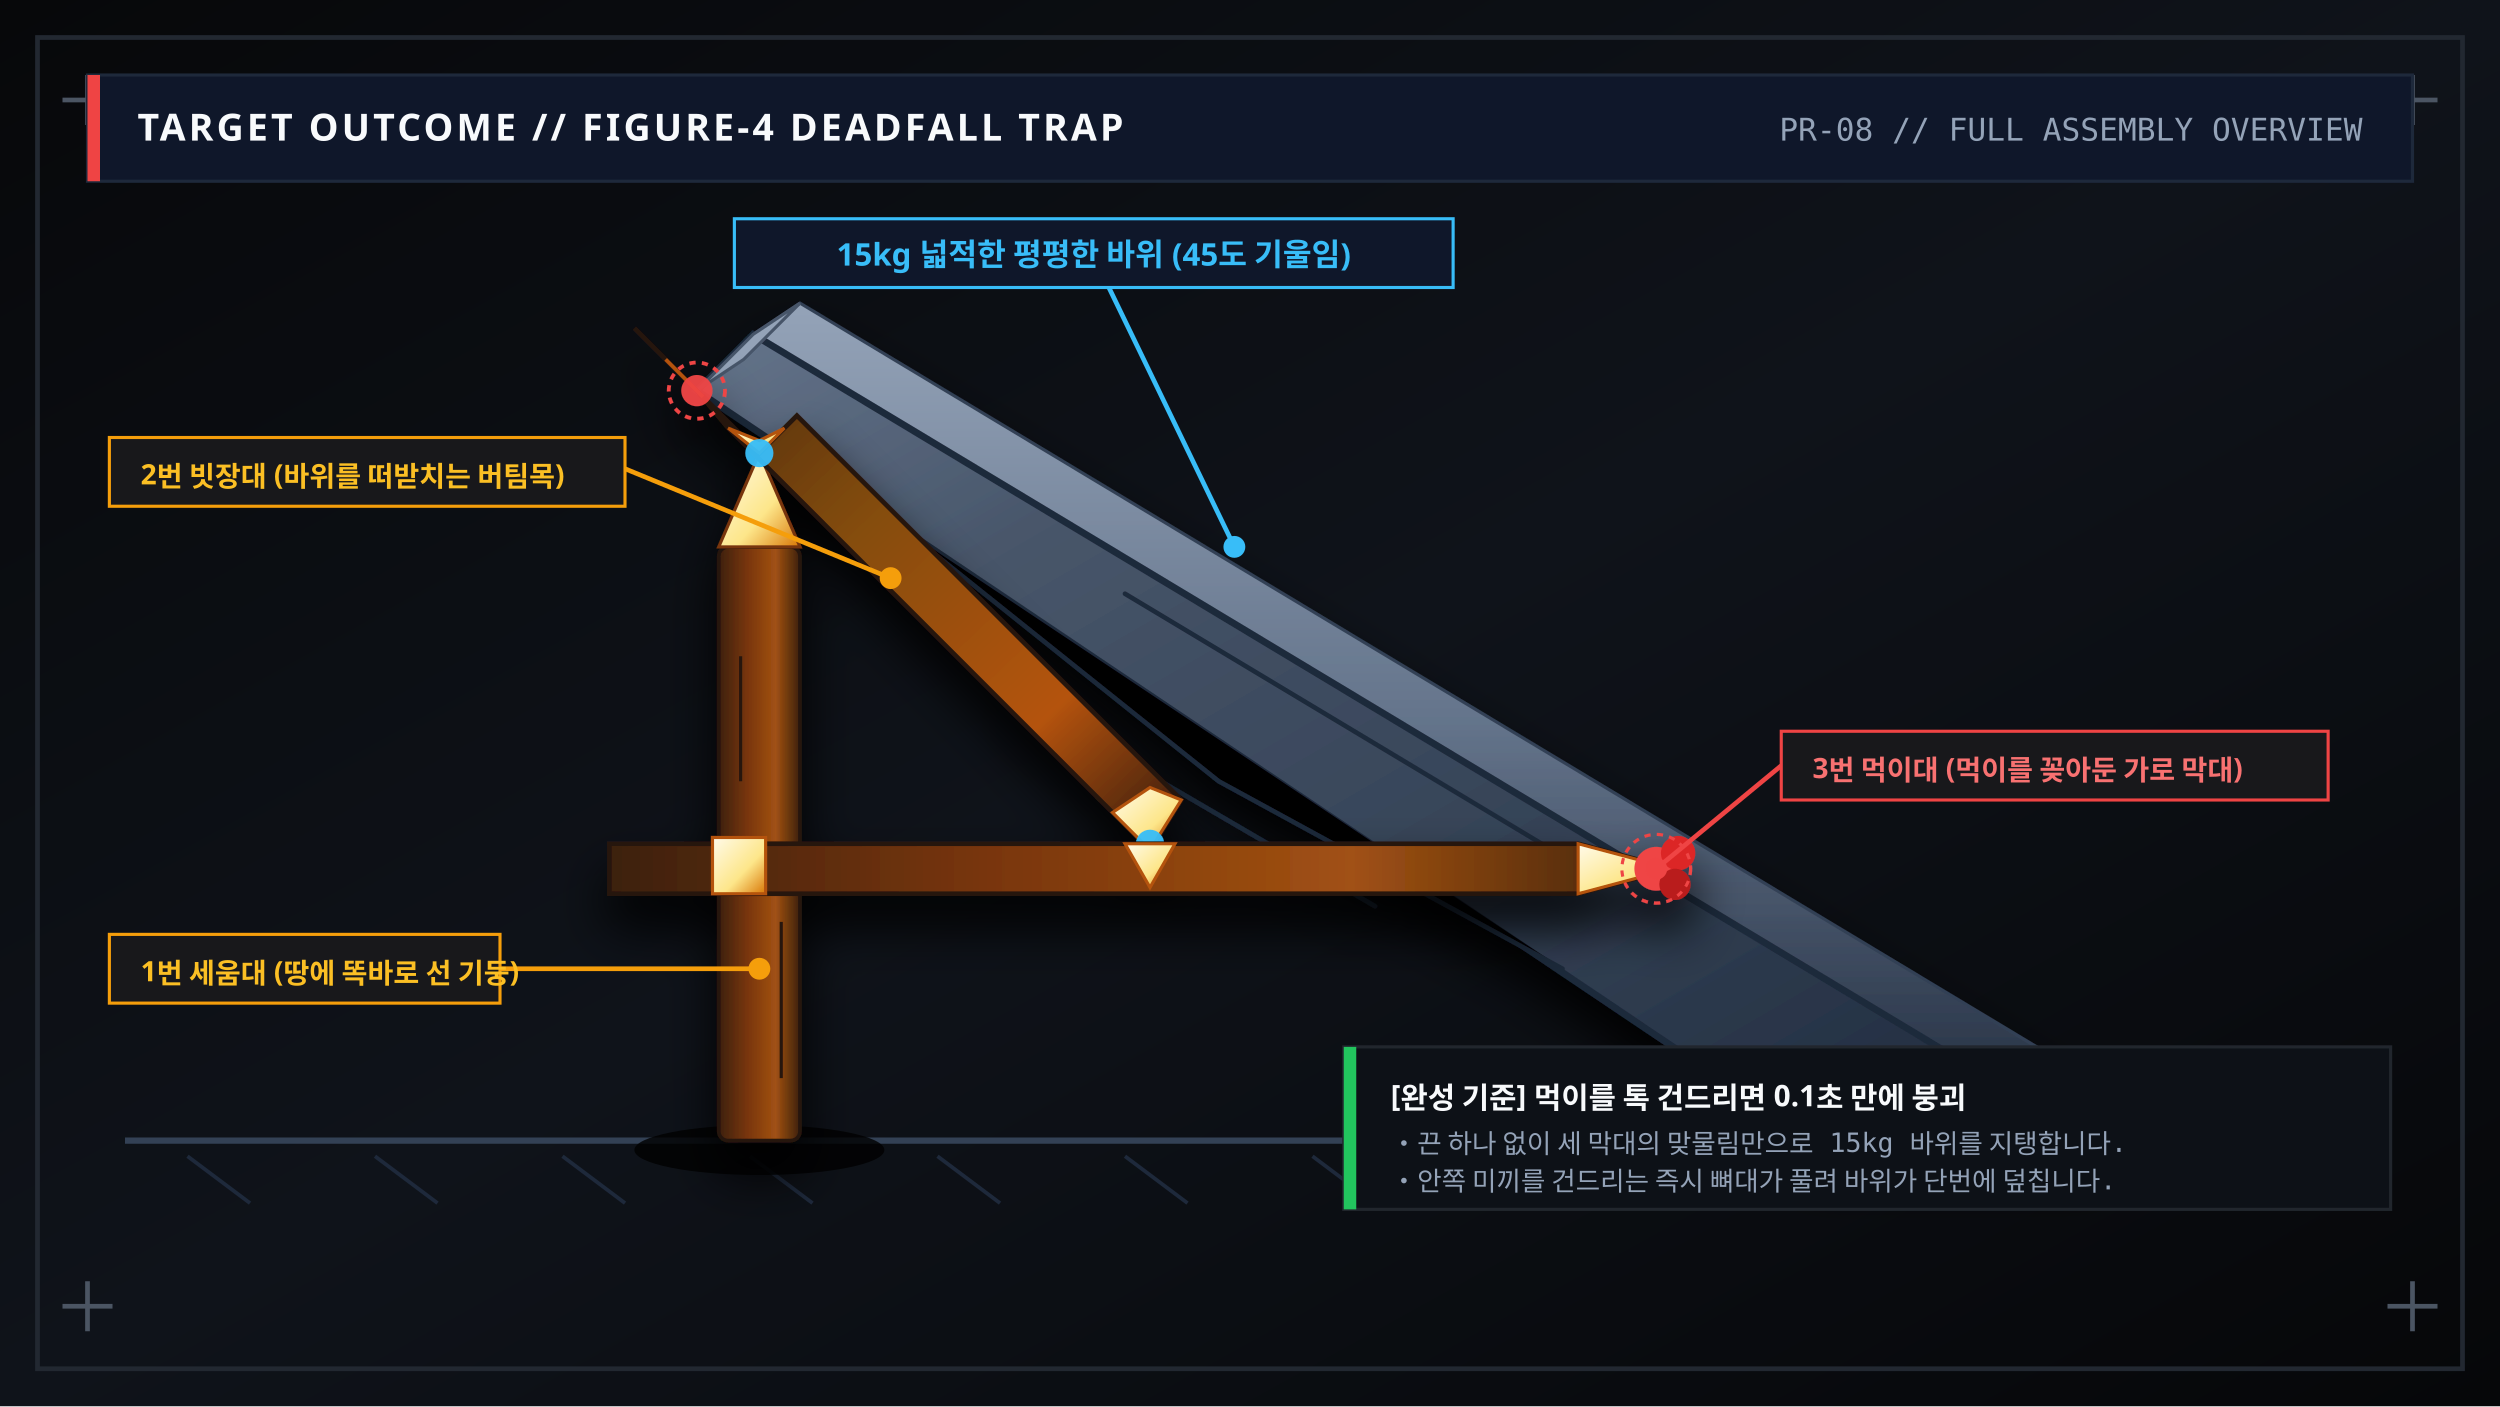
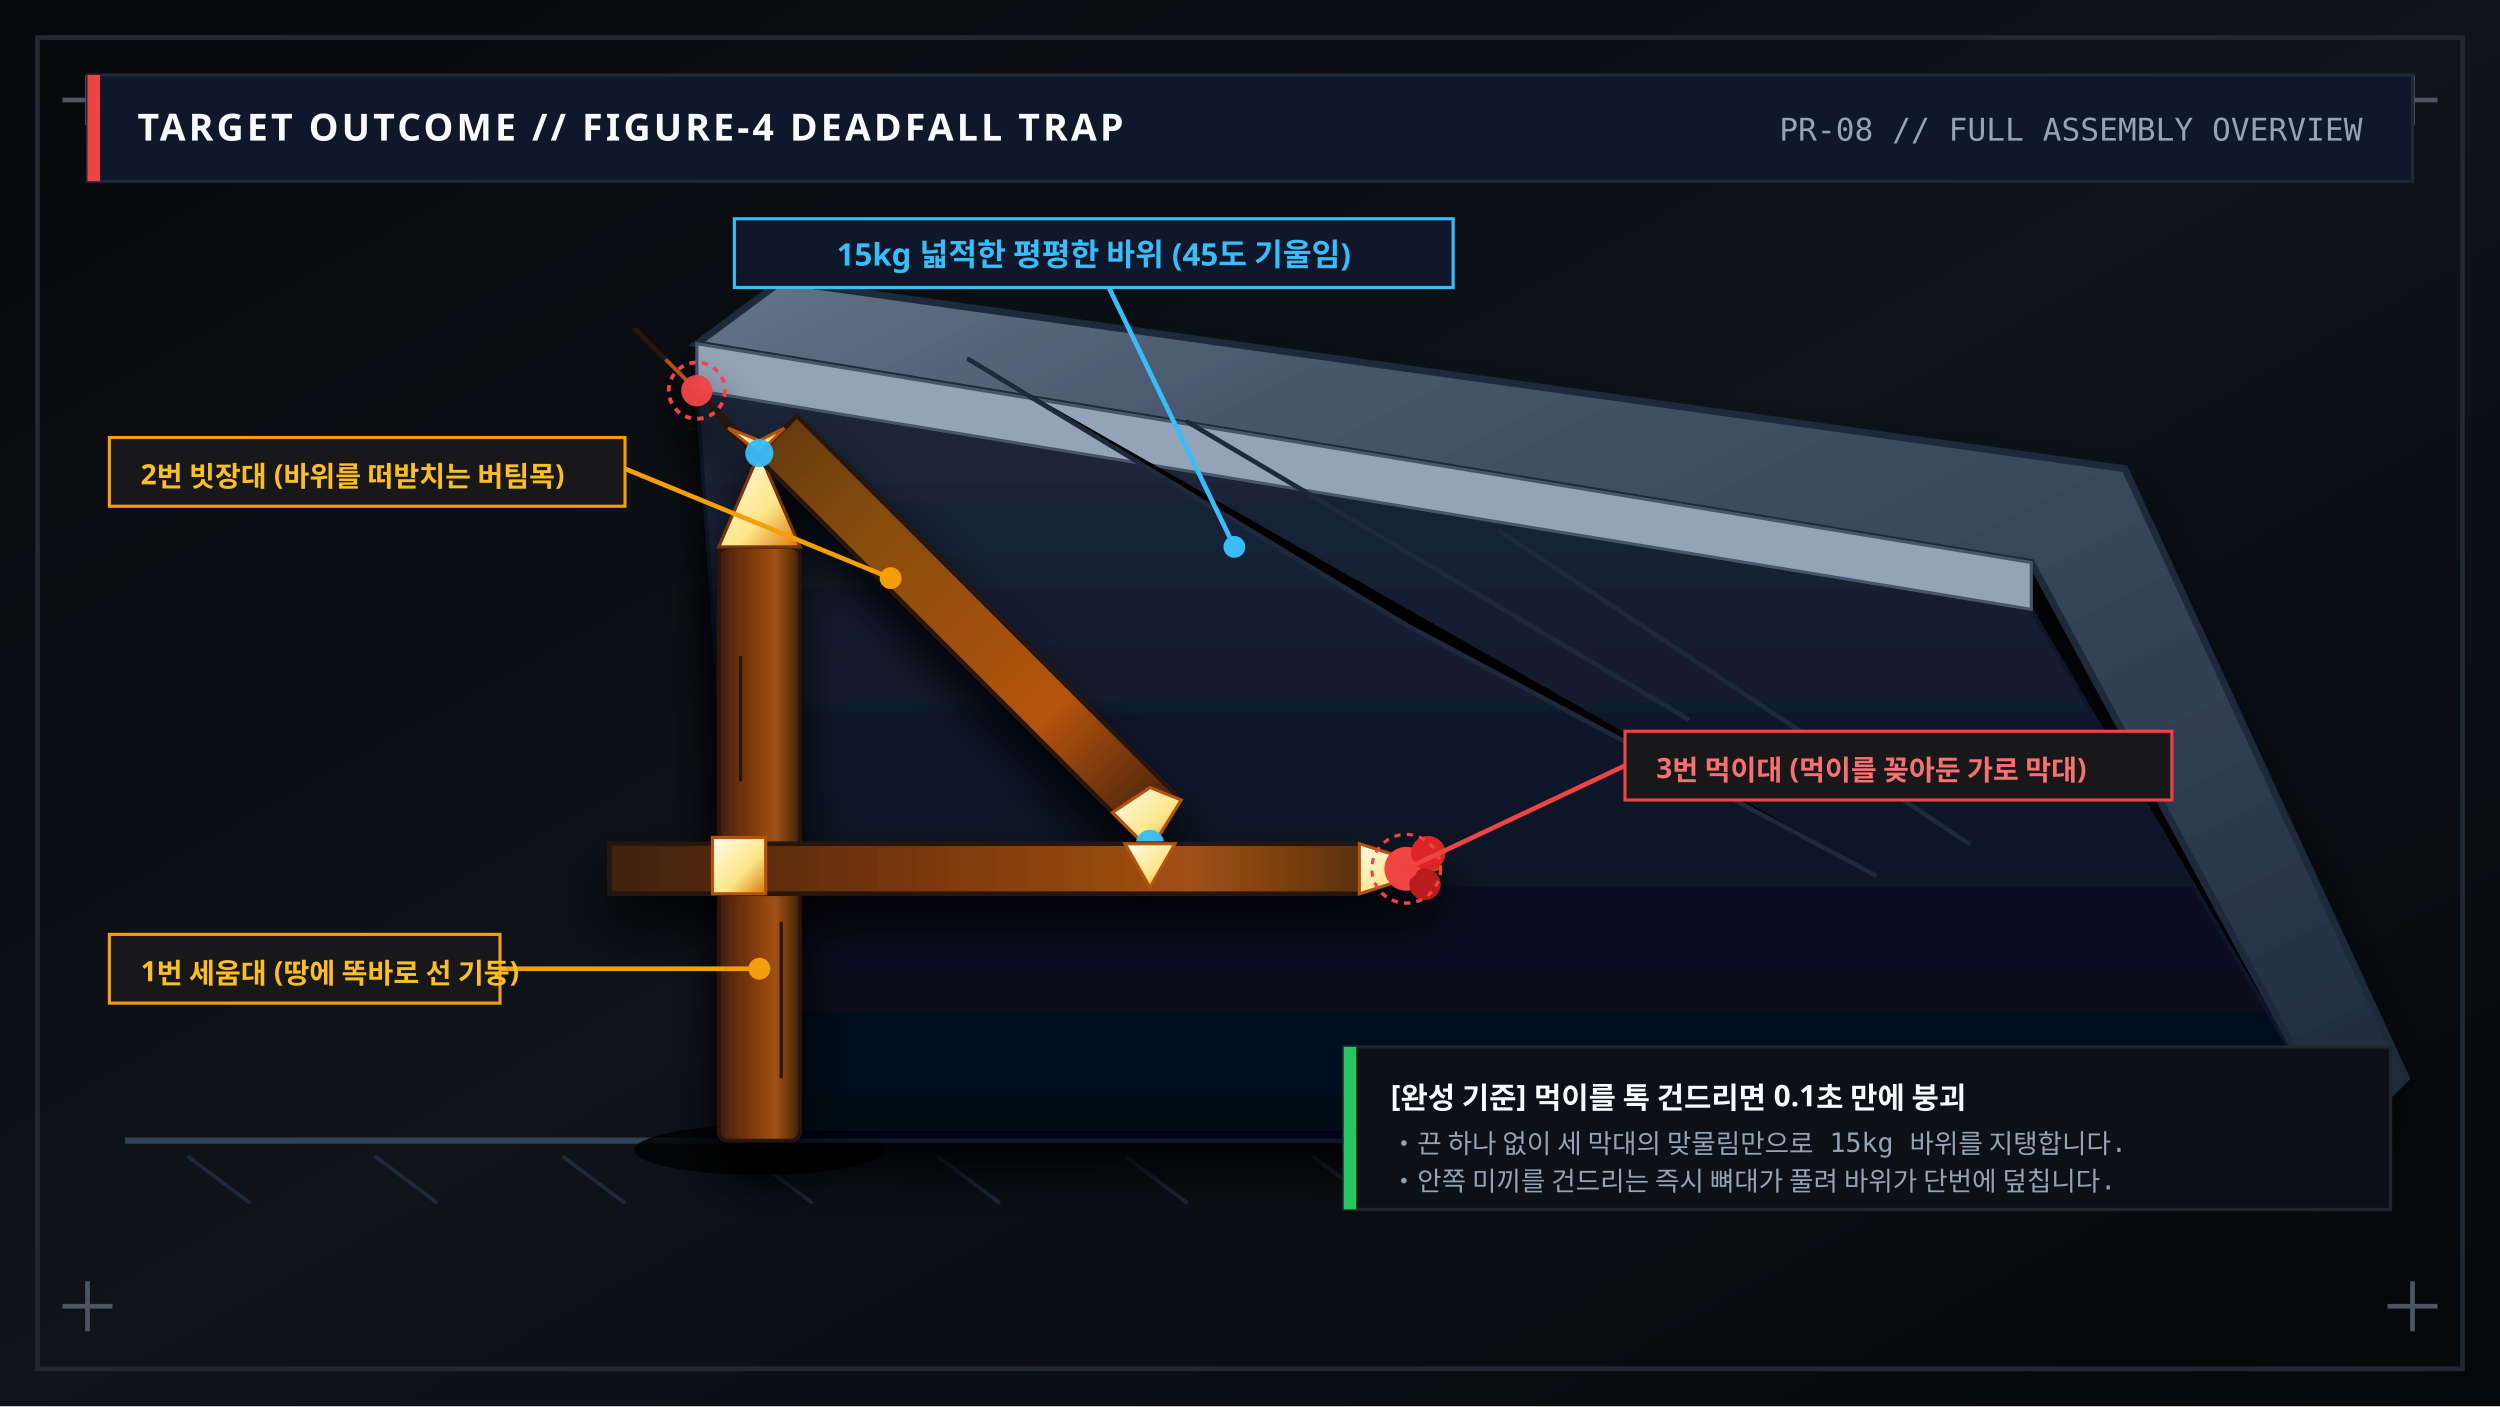
<svg xmlns="http://www.w3.org/2000/svg" viewBox="0 0 800 450" class="w-full h-auto">
  <defs>
    <linearGradient id="bgOut" x1="0%" y1="0%" x2="100%" y2="100%">
      <stop offset="0%" stop-color="#07080a" />
      <stop offset="50%" stop-color="#0f131a" />
      <stop offset="100%" stop-color="#060709" />
    </linearGradient>
    <linearGradient id="rockOut" x1="0%" y1="0%" x2="100%" y2="100%">
      <stop offset="0%" stop-color="#64748b" />
      <stop offset="25%" stop-color="#475569" />
      <stop offset="65%" stop-color="#334155" />
      <stop offset="100%" stop-color="#1e293b" />
    </linearGradient>
    <linearGradient id="rockRimOut" x1="0%" y1="0%" x2="0%" y2="100%">
      <stop offset="0%" stop-color="#94a3b8" />
      <stop offset="50%" stop-color="#64748b" />
      <stop offset="100%" stop-color="#1e293b" />
+     </linearGradient>
+     <linearGradient id="rockUnderOut" x1="0%" y1="0%" x2="0%" y2="100%">
+       <stop offset="0%" stop-color="#1e293b" />
+       <stop offset="50%" stop-color="#0f172a" />
+       <stop offset="100%" stop-color="#020617" />
    </linearGradient>
    <linearGradient id="stick3D" x1="0%" y1="0%" x2="100%" y2="0%">
      <stop offset="0%" stop-color="#3d210f" />
      <stop offset="35%" stop-color="#78350f" />
      <stop offset="70%" stop-color="#a15112" />
      <stop offset="100%" stop-color="#3d210f" />
    </linearGradient>
    <linearGradient id="strut3D" x1="0%" y1="0%" x2="100%" y2="100%">
      <stop offset="0%" stop-color="#3d210f" />
      <stop offset="40%" stop-color="#854d0e" />
      <stop offset="75%" stop-color="#b45309" />
      <stop offset="100%" stop-color="#2d1607" />
    </linearGradient>
    <linearGradient id="carvedOut" x1="0%" y1="0%" x2="100%" y2="100%">
      <stop offset="0%" stop-color="#fffbeb" />
      <stop offset="60%" stop-color="#fde68a" />
      <stop offset="100%" stop-color="#d97706" />
    </linearGradient>
    <filter id="shadowOut" x="-20%" y="-20%" width="140%" height="140%">
      <feDropShadow dx="0" dy="10" stdDeviation="8" flood-color="#000000" flood-opacity="0.95" />
    </filter>
  </defs>
  <rect width="800" height="450" fill="url(#bgOut)" />
  <rect x="12" y="12" width="776" height="426" fill="none" stroke="#222831" stroke-width="1.5" />
  <path d="M 20 32 L 36 32 M 28 24 L 28 40" stroke="#4b5563" stroke-width="1.5" />
  <path d="M 780 32 L 764 32 M 772 24 L 772 40" stroke="#4b5563" stroke-width="1.5" />
  <path d="M 20 418 L 36 418 M 28 410 L 28 426" stroke="#4b5563" stroke-width="1.5" />
  <path d="M 780 418 L 764 418 M 772 410 L 772 426" stroke="#4b5563" stroke-width="1.5" />
  <rect x="28" y="24" width="744" height="34" fill="#0f172a" stroke="#1e293b" stroke-width="1" />
  <rect x="28" y="24" width="4" height="34" fill="#ef4444" />
  <text x="44" y="45" fill="#f8fafc" font-family="'Space Grotesk', sans-serif" font-size="12" font-weight="bold" letter-spacing="1">TARGET OUTCOME // FIGURE-4 DEADFALL TRAP</text>
  <text x="756" y="45" fill="#94a3b8" font-family="'JetBrains Mono', monospace" font-size="10" text-anchor="end">PR-08 // FULL ASSEMBLY OVERVIEW</text>
  <line x1="40" y1="365" x2="760" y2="365" stroke="#334155" stroke-width="2" />
  <path d="M 60 370 L 80 385 M 120 370 L 140 385 M 180 370 L 200 385 M 240 370 L 260 385 M 300 370 L 320 385 M 360 370 L 380 385 M 420 370 L 440 385 M 480 370 L 500 385 M 540 370 L 560 385 M 600 370 L 620 385 M 660 370 L 680 385" stroke="#1e293b" stroke-width="1.2" />
  <ellipse cx="243" cy="368" rx="40" ry="8" fill="#000000" opacity="0.8" />
  <ellipse cx="620" cy="368" rx="85" ry="12" fill="#000000" opacity="0.85" />
  <g filter="url(#shadowOut)">
-     <polygon points="241,107 670,365 685,355 256,97" fill="url(#rockRimOut)" stroke="#334155" stroke-width="1" />
-     <polygon points="223,125 580,365 670,365 241,107" fill="url(#rockOut)" stroke="#1e293b" stroke-width="2.2" />
-     <polygon points="223,125 241,107 256,97 238,115" fill="#94a3b8" stroke="#475569" stroke-width="1" />
-     <path d="M 290 170 L 390 250 L 500 310 M 360 190 L 510 280 M 320 220 L 440 290" stroke="#1e293b" stroke-width="1.5" stroke-linecap="round" />
+     <polygon points="223,125 650,195 750,365 240,365" fill="url(#rockUnderOut)" stroke="#0f172a" stroke-width="1.2" />
+     <polygon points="223,110 250,90 680,150 770,345 750,365 650,180" fill="url(#rockOut)" stroke="#1e293b" stroke-width="2.2" />
+     <polygon points="223,125 650,195 650,180 223,110" fill="#94a3b8" stroke="#475569" stroke-width="1" />
+     <path d="M 310 115 L 450 200 L 600 280 M 380 135 L 540 230 M 480 170 L 630 270" stroke="#1e293b" stroke-width="1.5" stroke-linecap="round" />
  </g>
  <g filter="url(#shadowOut)">
    <rect x="230" y="175" width="26" height="190" rx="3" fill="url(#stick3D)" stroke="#271408" stroke-width="1.2" />
    <polygon points="230,175 243,145 256,175" fill="url(#carvedOut)" stroke="#78350f" stroke-width="1" />
    <rect x="230" y="268" width="14" height="18" fill="url(#carvedOut)" stroke="#78350f" stroke-width="1" />
    <line x1="237" y1="210" x2="237" y2="250" stroke="#271408" stroke-width="1" />
    <line x1="250" y1="295" x2="250" y2="345" stroke="#271408" stroke-width="1" />
    <polygon points="213,115 225,127 243,145 255,133 267,145 378,256 368,272 356,260 233,137 223,125 203,105" fill="url(#strut3D)" stroke="#271408" stroke-width="1.5" />
    <polygon points="213,115 225,127 223,125" fill="url(#carvedOut)" stroke="#b45309" stroke-width="1.2" />
    <polygon points="233,137 243,145 251,137 243,141" fill="url(#carvedOut)" stroke="#b45309" stroke-width="1" />
    <polygon points="356,260 368,272 378,256 368,252" fill="url(#carvedOut)" stroke="#b45309" stroke-width="1" />
    <circle cx="223" cy="125" r="5" fill="#ef4444" opacity="0.95" />
    <circle cx="223" cy="125" r="9" fill="none" stroke="#ef4444" stroke-width="1.2" stroke-dasharray="2 2" />
    <circle cx="243" cy="145" r="4.5" fill="#38bdf8" opacity="0.95" />
    <circle cx="368" cy="270" r="4.5" fill="#38bdf8" opacity="0.95" />
-     <path d="M 195 270 L 505 270 L 535 278 L 505 286 L 195 286 Z" fill="url(#stick3D)" stroke="#271408" stroke-width="1.5" />
+     <path d="M 195 270 L 435 270 L 460 278 L 435 286 L 195 286 Z" fill="url(#stick3D)" stroke="#271408" stroke-width="1.5" />
    <polygon points="228,268 245,268 245,286 228,286" fill="url(#carvedOut)" stroke="#b45309" stroke-width="1" />
    <polygon points="360,270 376,270 368,284" fill="url(#carvedOut)" stroke="#b45309" stroke-width="1" />
-     <polygon points="505,270 535,278 505,286" fill="url(#carvedOut)" stroke="#b45309" stroke-width="1" />
-     <circle cx="530" cy="278" r="7" fill="#ef4444" />
-     <circle cx="537" cy="273" r="5.5" fill="#dc2626" />
-     <circle cx="536" cy="283" r="5" fill="#b91c1c" />
-     <circle cx="530" cy="278" r="11" fill="none" stroke="#ef4444" stroke-width="1" stroke-dasharray="2 2" />
+     <polygon points="435,270 460,278 435,286" fill="url(#carvedOut)" stroke="#b45309" stroke-width="1" />
+     <circle cx="450" cy="278" r="7" fill="#ef4444" />
+     <circle cx="457" cy="273" r="5.5" fill="#dc2626" />
+     <circle cx="456" cy="283" r="5" fill="#b91c1c" />
+     <circle cx="450" cy="278" r="11" fill="none" stroke="#ef4444" stroke-width="1" stroke-dasharray="2 2" />
  </g>
  <line x1="395" y1="175" x2="350" y2="82" stroke="#38bdf8" stroke-width="1.5" />
  <circle cx="395" cy="175" r="3.5" fill="#38bdf8" />
  <rect x="235" y="70" width="230" height="22" fill="#0f172a" stroke="#38bdf8" stroke-width="1" />
  <text x="350" y="85" fill="#38bdf8" font-family="'Space Grotesk', sans-serif" font-size="10" font-weight="bold" text-anchor="middle">15kg 넓적한 평평한 바위 (45도 기울임)</text>
  <line x1="243" y1="310" x2="160" y2="310" stroke="#f59e0b" stroke-width="1.5" />
  <circle cx="243" cy="310" r="3.5" fill="#f59e0b" />
  <rect x="35" y="299" width="125" height="22" fill="#18181b" stroke="#f59e0b" stroke-width="1" />
  <text x="45" y="314" fill="#fbbf24" font-family="'Space Grotesk', sans-serif" font-size="9" font-weight="bold">1번 세움대 (땅에 똑바로 선 기둥)</text>
  <line x1="285" y1="185" x2="200" y2="150" stroke="#f59e0b" stroke-width="1.5" />
  <circle cx="285" cy="185" r="3.5" fill="#f59e0b" />
  <rect x="35" y="140" width="165" height="22" fill="#18181b" stroke="#f59e0b" stroke-width="1" />
  <text x="45" y="155" fill="#fbbf24" font-family="'Space Grotesk', sans-serif" font-size="9" font-weight="bold">2번 빗장대 (바위를 떠받치는 버팀목)</text>
-   <line x1="530" y1="278" x2="570" y2="245" stroke="#ef4444" stroke-width="1.5" />
-   <circle cx="530" cy="278" r="3.5" fill="#ef4444" />
-   <rect x="570" y="234" width="175" height="22" fill="#18181b" stroke="#ef4444" stroke-width="1" />
-   <text x="580" y="249" fill="#f87171" font-family="'Space Grotesk', sans-serif" font-size="9" font-weight="bold">3번 먹이대 (먹이를 꽂아둔 가로 막대)</text>
+   <line x1="450" y1="278" x2="520" y2="245" stroke="#ef4444" stroke-width="1.5" />
+   <circle cx="450" cy="278" r="3.5" fill="#ef4444" />
+   <rect x="520" y="234" width="175" height="22" fill="#18181b" stroke="#ef4444" stroke-width="1" />
+   <text x="530" y="249" fill="#f87171" font-family="'Space Grotesk', sans-serif" font-size="9" font-weight="bold">3번 먹이대 (먹이를 꽂아둔 가로 막대)</text>
  <rect x="430" y="335" width="335" height="52" fill="#0d1117" stroke="#21262d" stroke-width="1" />
  <rect x="430" y="335" width="4" height="52" fill="#22c55e" />
  <text x="445" y="354" fill="#f8fafc" font-family="'Space Grotesk', sans-serif" font-size="9.5" font-weight="bold">[완성 기준] 먹이를 톡 건드리면 0.1초 만에 붕괴</text>
  <text x="445" y="369" fill="#94a3b8" font-family="'JetBrains Mono', monospace" font-size="8.5">・끈 하나 없이 세 막대의 맞물림만으로 15kg 바위를 지탱합니다.</text>
  <text x="445" y="381" fill="#94a3b8" font-family="'JetBrains Mono', monospace" font-size="8.5">・안쪽 미끼를 건드리는 즉시 뼈대가 풀려 바위가 단번에 덮칩니다.</text>
</svg>
